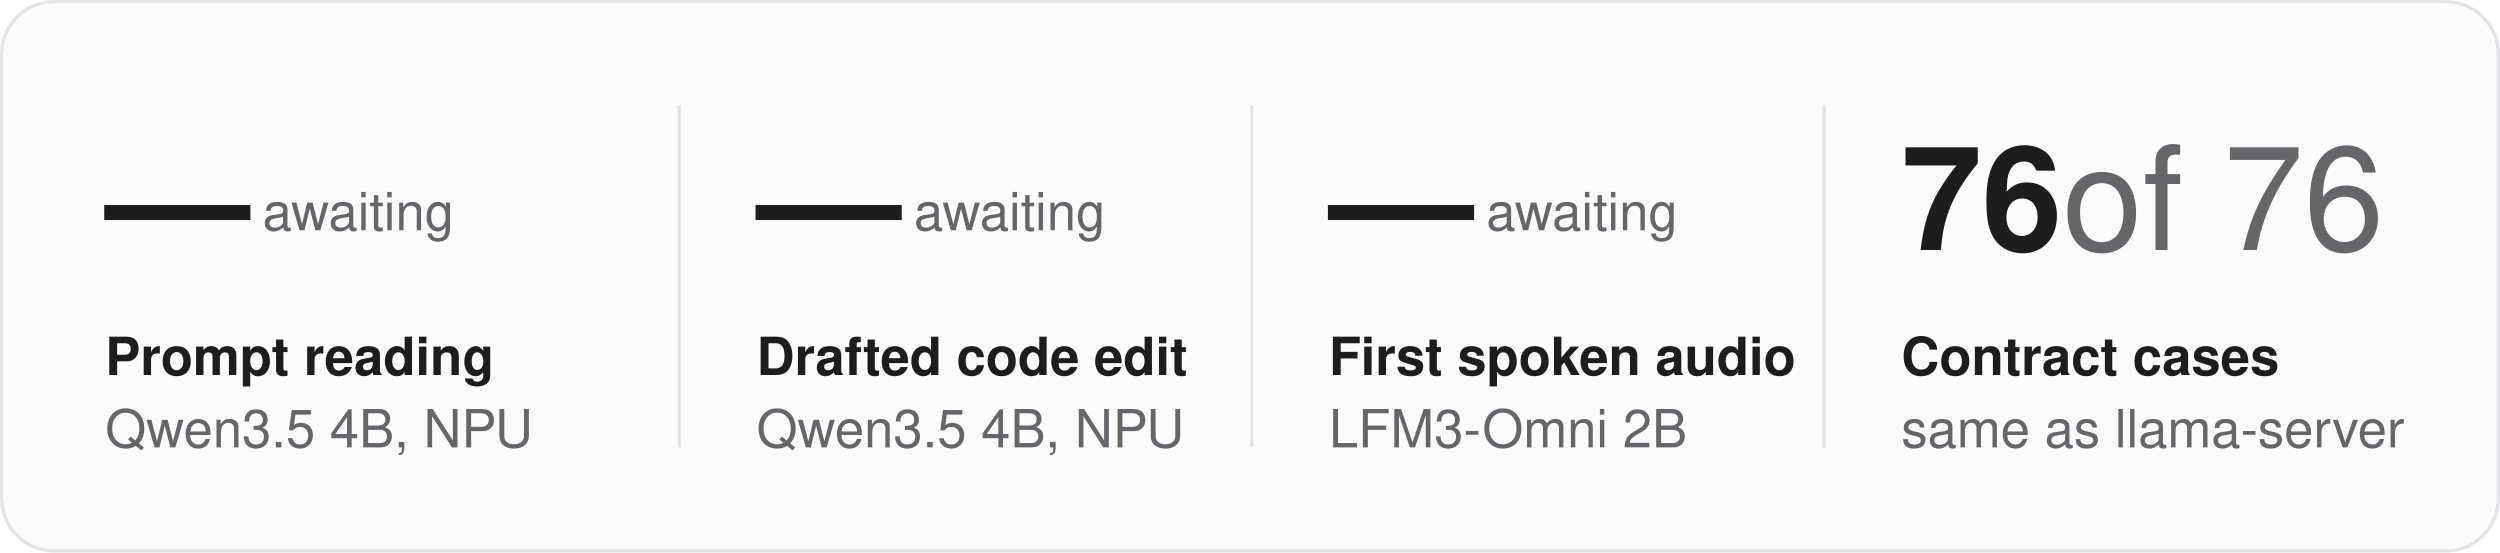
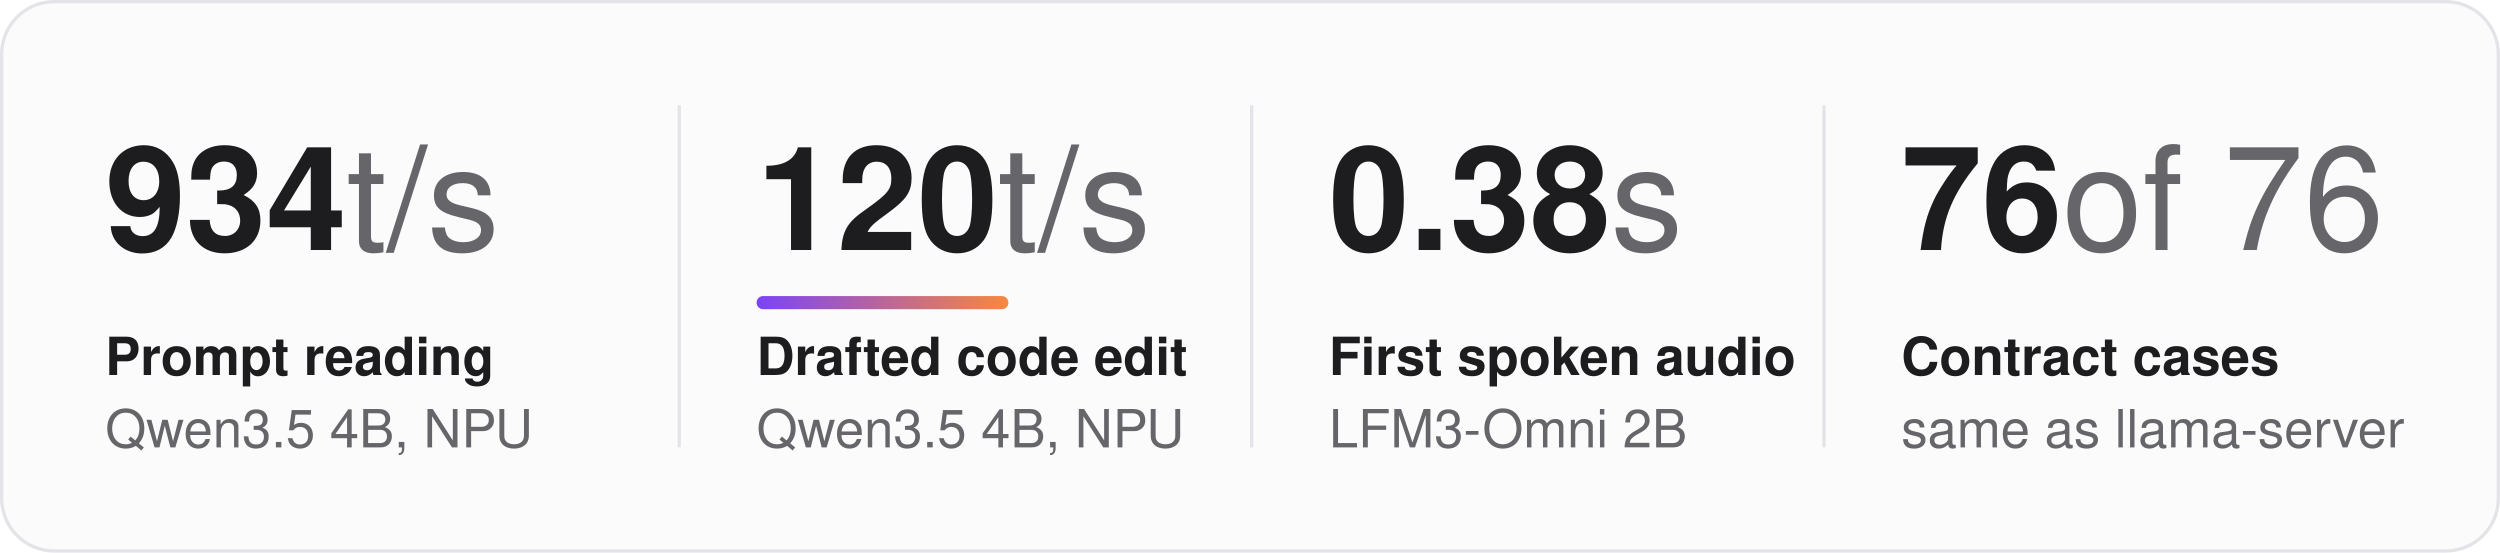
<svg xmlns="http://www.w3.org/2000/svg" viewBox="0 0 760 168" width="760" height="168" role="img" aria-labelledby="title desc" font-family="-apple-system, BlinkMacSystemFont, 'Segoe UI', 'Helvetica Neue', Helvetica, Arial, sans-serif">
  <defs>
    <linearGradient id="accent" x1="0" y1="0" x2="1" y2="0">
      <stop offset="0" stop-color="#7B44F6" />
      <stop offset="1" stop-color="#F7883F" />
    </linearGradient>
  </defs>
  <rect x="0.5" y="0.5" width="759" height="167" rx="16" fill="#FBFBFC" stroke="#E3E3E8" />
-   <text x="32" y="76" font-size="44" fill="#1D1D1F" font-weight="600">—</text>
-   <text x="79.84" y="70" font-size="16" fill="#65656A">awaiting</text>
+   <text x="32" y="76" font-size="44" fill="#1D1D1F" font-weight="600">934<tspan fill="#65656A" font-weight="400"> t/s</tspan>
+   </text>
  <text x="32" y="114" font-size="16" fill="#1D1D1F" font-weight="600">Prompt reading</text>
  <text x="32" y="136" font-size="16" fill="#65656A">Qwen3.5 4B, NPU</text>
  <path d="M206.5 32L206.5 136" stroke="#E3E3E8" stroke-width="1" />
-   <text x="230" y="76" font-size="44" fill="#1D1D1F" font-weight="600">—</text>
-   <text x="277.84" y="70" font-size="16" fill="#65656A">awaiting</text>
+   <text x="230" y="76" font-size="44" fill="#1D1D1F" font-weight="600">120<tspan fill="#65656A" font-weight="400"> t/s</tspan>
+   </text>
+   <rect x="230" y="90" width="76.56" height="4" rx="2" fill="url(#accent)" />
  <text x="230" y="114" font-size="16" fill="#1D1D1F" font-weight="600">Drafted code edit</text>
  <text x="230" y="136" font-size="16" fill="#65656A">Qwen3.5 4B, NPU</text>
  <path d="M380.5 32L380.5 136" stroke="#E3E3E8" stroke-width="1" />
-   <text x="404" y="76" font-size="44" fill="#1D1D1F" font-weight="600">—</text>
-   <text x="451.84" y="70" font-size="16" fill="#65656A">awaiting</text>
+   <text x="404" y="76" font-size="44" fill="#1D1D1F" font-weight="600">0.38<tspan fill="#65656A" font-weight="400"> s</tspan>
+   </text>
  <text x="404" y="114" font-size="16" fill="#1D1D1F" font-weight="600">First spoken audio</text>
  <text x="404" y="136" font-size="16" fill="#65656A">LFM3-Omni 2B</text>
  <path d="M554.5 32L554.5 136" stroke="#E3E3E8" stroke-width="1" />
  <text x="578" y="76" font-size="44" fill="#1D1D1F" font-weight="600">76<tspan fill="#65656A" font-weight="400"> of 76</tspan>
  </text>
  <text x="578" y="114" font-size="16" fill="#1D1D1F" font-weight="600">Contract cases</text>
  <text x="578" y="136" font-size="16" fill="#65656A">same as llama-server</text>
</svg>
